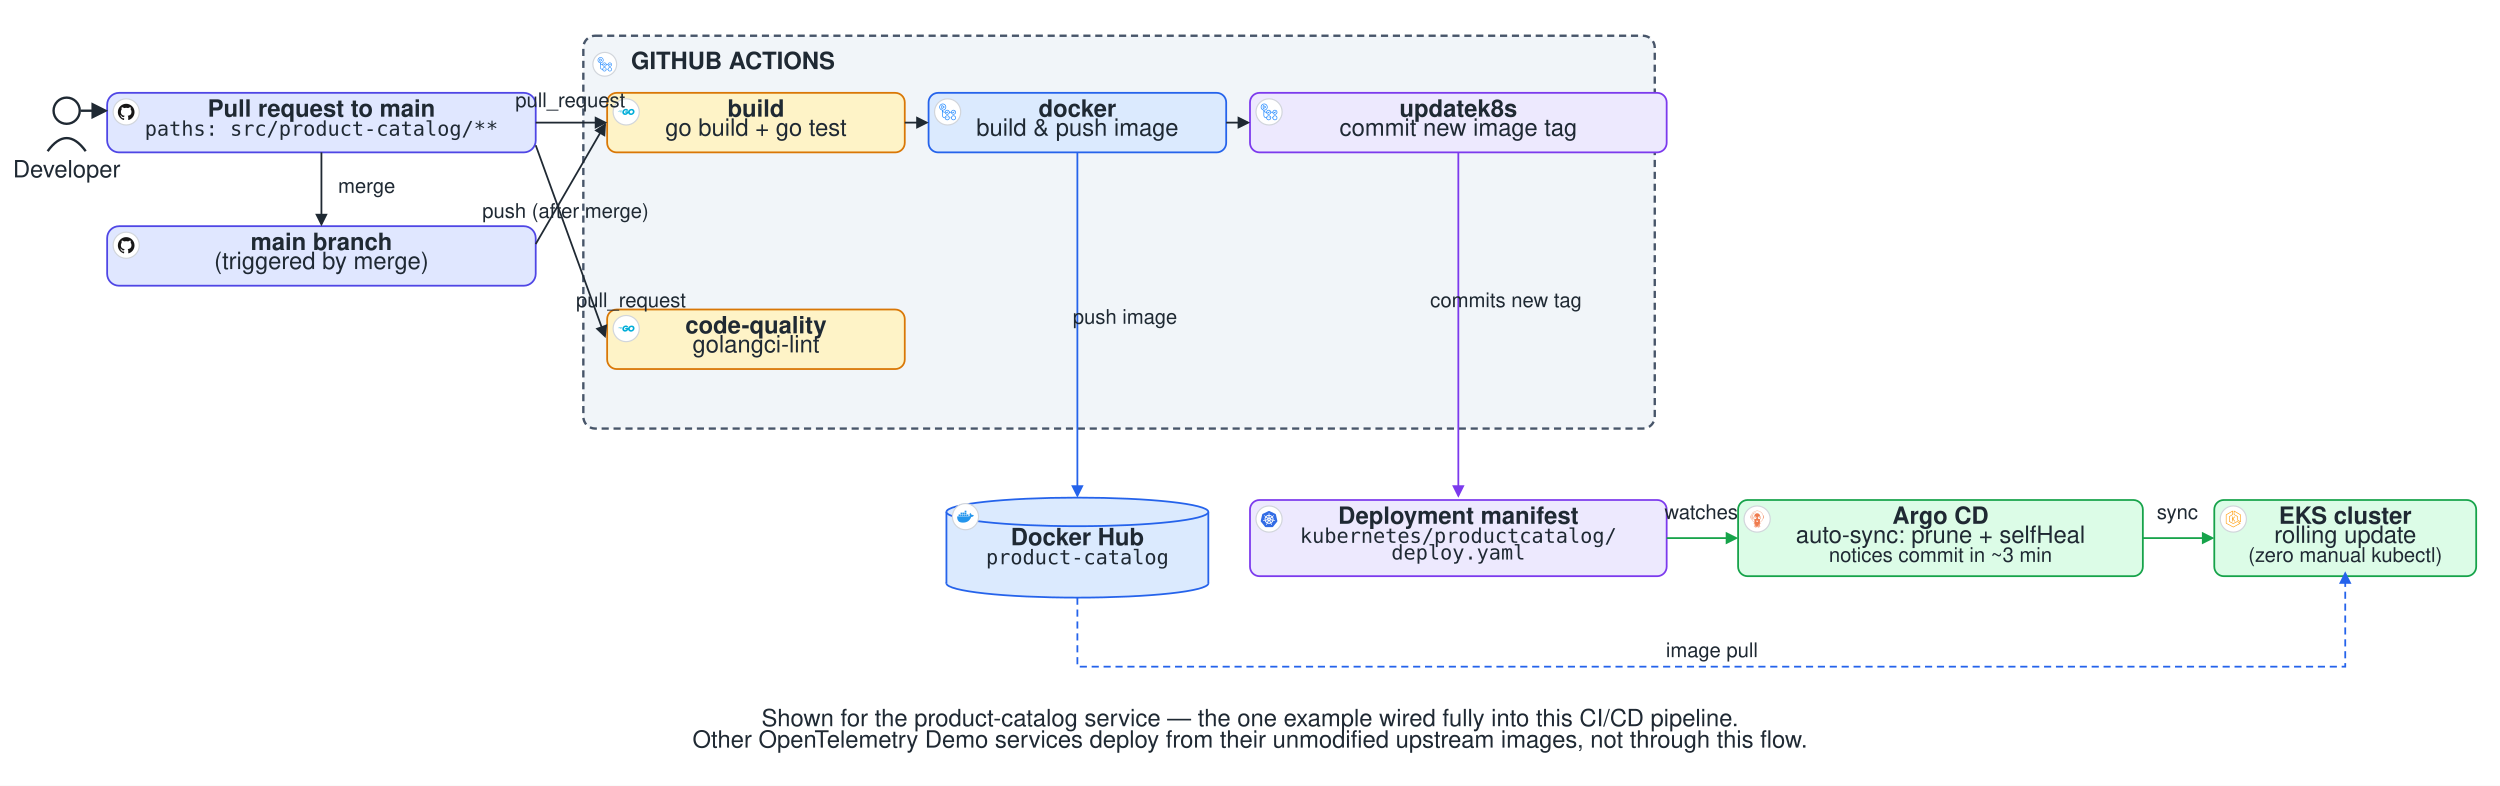
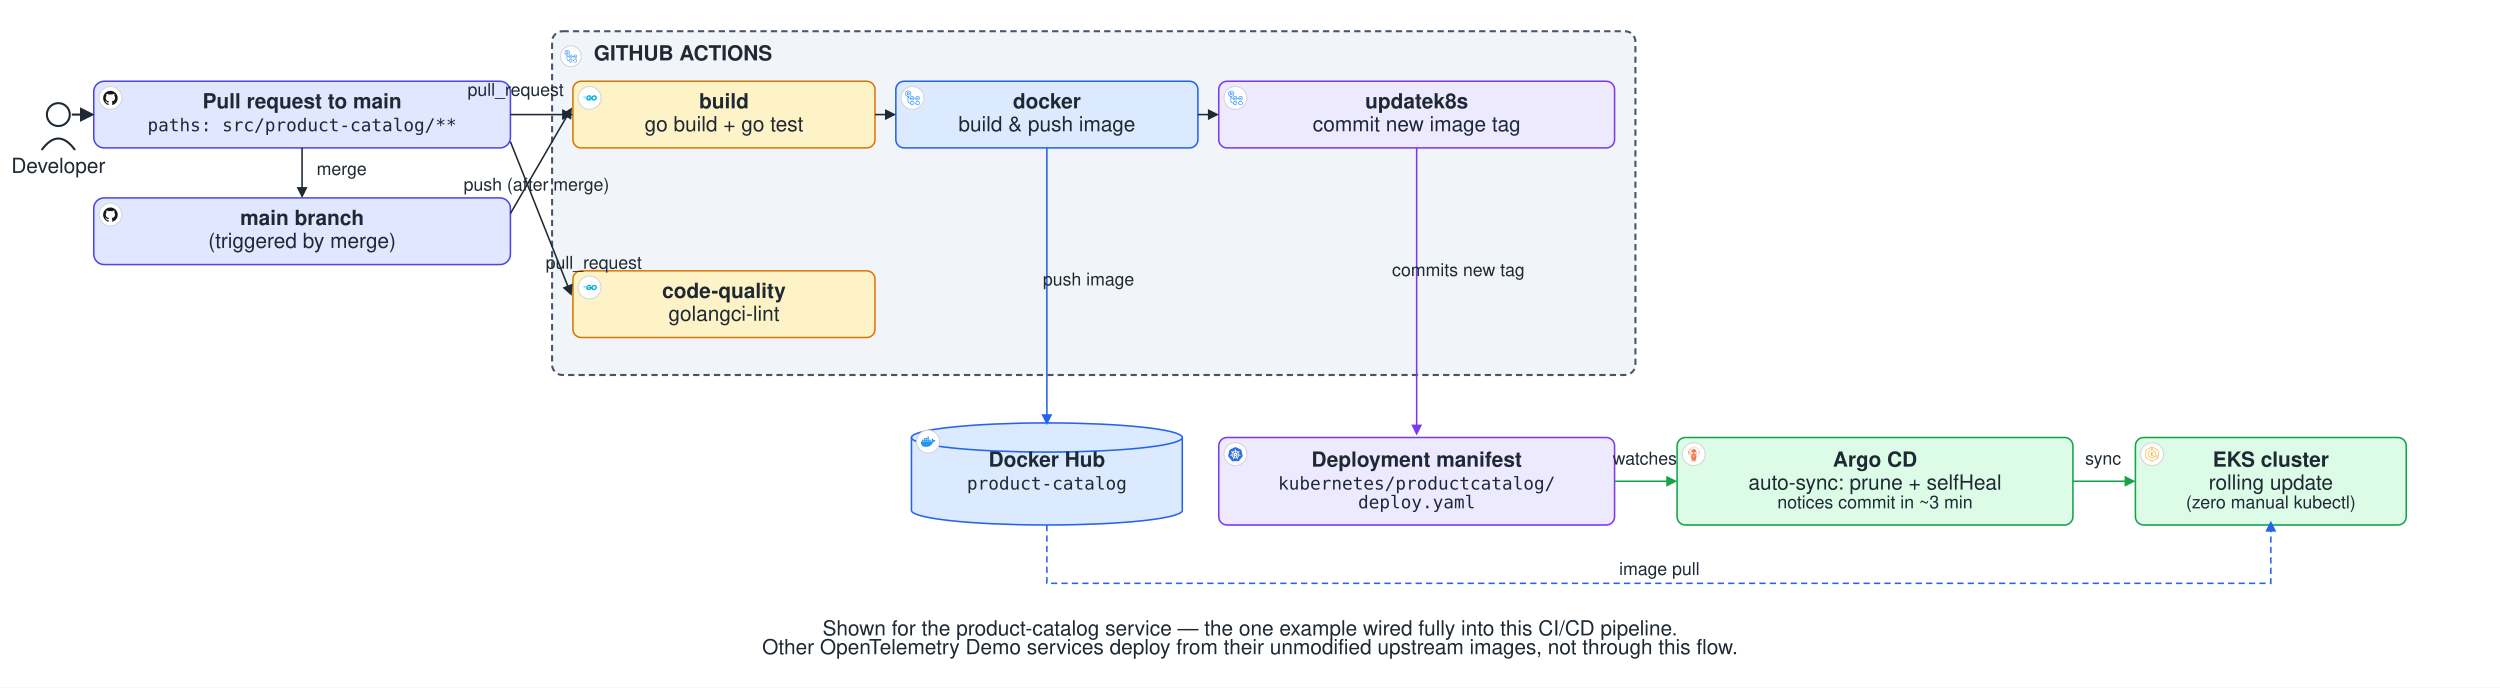
- <svg xmlns="http://www.w3.org/2000/svg" viewBox="0 0 4200 1320" width="4200" height="1320" role="img" aria-label="CI/CD pipeline for the product-catalog service: a pull request or merge to main triggers GitHub Actions jobs build, code-quality, docker and updatek8s; docker pushes an image to Docker Hub, updatek8s commits the new tag to the Kubernetes manifest, Argo CD watches and syncs it to the EKS cluster, which pulls the new image from Docker Hub.">
+ <svg xmlns="http://www.w3.org/2000/svg" viewBox="0 0 4800 1320" width="4800" height="1320" role="img" aria-label="CI/CD pipeline for the product-catalog service: a pull request or merge to main triggers GitHub Actions jobs build, code-quality, docker and updatek8s; docker pushes an image to Docker Hub, updatek8s commits the new tag to the Kubernetes manifest, Argo CD watches and syncs it to the EKS cluster, which pulls the new image from Docker Hub.">
  <defs>
    <marker id="arrow" viewBox="0 0 10 10" refX="8" refY="5" markerWidth="7" markerHeight="7" orient="auto">
      <path d="M0,0 L10,5 L0,10 z" fill="#1f2933" />
    </marker>
    <marker id="arrowBlue" viewBox="0 0 10 10" refX="8" refY="5" markerWidth="7" markerHeight="7" orient="auto">
      <path d="M0,0 L10,5 L0,10 z" fill="#2563eb" />
    </marker>
    <marker id="arrowViolet" viewBox="0 0 10 10" refX="8" refY="5" markerWidth="7" markerHeight="7" orient="auto">
      <path d="M0,0 L10,5 L0,10 z" fill="#7c3aed" />
    </marker>
    <marker id="arrowGreen" viewBox="0 0 10 10" refX="8" refY="5" markerWidth="7" markerHeight="7" orient="auto">
      <path d="M0,0 L10,5 L0,10 z" fill="#16a34a" />
    </marker>
  </defs>
  <style>
    text { font-family: -apple-system, Segoe UI, Helvetica, Arial, sans-serif; fill: #1f2933; }
    .title { font-weight: 700; }
    .mono { font-family: "SFMono-Regular", Consolas, Menlo, monospace; }
    .small { font-size: 20px; }
    .tiny { font-size: 17px; }
  </style>
  <defs>
    <g id="icon-github">
      <path d="M12 .297c-6.63 0-12 5.373-12 12 0 5.303 3.438 9.8 8.205 11.385.6.113.82-.258.82-.577 0-.285-.01-1.04-.015-2.04-3.338.724-4.042-1.61-4.042-1.61C4.422 18.07 3.633 17.7 3.633 17.7c-1.087-.744.084-.729.084-.729 1.205.084 1.838 1.236 1.838 1.236 1.07 1.835 2.809 1.305 3.495.998.108-.776.417-1.305.76-1.605-2.665-.3-5.466-1.332-5.466-5.93 0-1.31.465-2.38 1.235-3.22-.135-.303-.54-1.523.105-3.176 0 0 1.005-.322 3.3 1.23.96-.267 1.98-.399 3-.405 1.02.006 2.04.138 3 .405 2.28-1.552 3.285-1.23 3.285-1.23.645 1.653.24 2.873.12 3.176.765.84 1.23 1.91 1.23 3.22 0 4.61-2.805 5.625-5.475 5.92.42.36.81 1.096.81 2.22 0 1.606-.015 2.896-.015 3.286 0 .315.21.69.825.57C20.565 22.092 24 17.592 24 12.297c0-6.627-5.373-12-12-12" />
    </g>
    <g id="icon-githubactions">
      <path d="M10.984 13.836a.5.5 0 0 1-.353-.146l-.745-.743a.5.5 0 1 1 .706-.708l.392.391 1.181-1.18a.5.5 0 0 1 .708.707l-1.535 1.533a.504.504 0 0 1-.354.146zm9.353-.147l1.534-1.532a.5.5 0 0 0-.707-.707l-1.181 1.18-.392-.391a.5.5 0 1 0-.706.708l.746.743a.497.497 0 0 0 .706-.001zM4.527 7.452l2.557-1.585A1 1 0 0 0 7.09 4.17L4.533 2.56A1 1 0 0 0 3 3.406v3.196a1.001 1.001 0 0 0 1.527.85zm2.03-2.436L4 6.602V3.406l2.557 1.61zM24 12.5c0 1.93-1.57 3.5-3.5 3.5a3.503 3.503 0 0 1-3.46-3h-2.08a3.503 3.503 0 0 1-3.46 3 3.502 3.502 0 0 1-3.46-3h-.558c-.972 0-1.85-.399-2.482-1.042V17c0 1.654 1.346 3 3 3h.04c.244-1.693 1.7-3 3.46-3 1.93 0 3.5 1.57 3.5 3.5S13.43 24 11.5 24a3.502 3.502 0 0 1-3.46-3H8c-2.206 0-4-1.794-4-4V9.899A5.008 5.008 0 0 1 0 5c0-2.757 2.243-5 5-5s5 2.243 5 5a5.005 5.005 0 0 1-4.952 4.998A2.482 2.482 0 0 0 7.482 12h.558c.244-1.693 1.7-3 3.46-3a3.502 3.502 0 0 1 3.46 3h2.08a3.503 3.503 0 0 1 3.46-3c1.93 0 3.5 1.57 3.5 3.5zm-15 8c0 1.378 1.122 2.5 2.5 2.5s2.5-1.122 2.5-2.5-1.122-2.5-2.5-2.5S9 19.122 9 20.5zM5 9c2.206 0 4-1.794 4-4S7.206 1 5 1 1 2.794 1 5s1.794 4 4 4zm9 3.5c0-1.378-1.122-2.5-2.5-2.5S9 11.122 9 12.5s1.122 2.5 2.5 2.5 2.5-1.122 2.5-2.5zm9 0c0-1.378-1.122-2.5-2.5-2.5S18 11.122 18 12.5s1.122 2.5 2.5 2.5 2.5-1.122 2.5-2.5zm-13 8a.5.5 0 1 0 1 0 .5.5 0 0 0-1 0zm2 0a.5.5 0 1 0 1 0 .5.5 0 0 0-1 0zm12 0c0 1.93-1.57 3.5-3.5 3.5a3.503 3.503 0 0 1-3.46-3.002c-.007.001-.013.005-.021.005l-.506.017h-.017a.5.5 0 0 1-.016-.999l.506-.017c.018-.002.035.006.052.007A3.503 3.503 0 0 1 20.5 17c1.93 0 3.5 1.57 3.5 3.5zm-1 0c0-1.378-1.122-2.5-2.5-2.5S18 19.122 18 20.5s1.122 2.5 2.5 2.5 2.5-1.122 2.5-2.5z" />
    </g>
    <g id="icon-go">
      <path d="M1.811 10.231c-.047 0-.058-.023-.035-.059l.246-.315c.023-.035.081-.058.128-.058h4.172c.046 0 .058.035.035.07l-.199.303c-.023.036-.082.07-.117.07zM.047 11.306c-.047 0-.059-.023-.035-.058l.245-.316c.023-.035.082-.058.129-.058h5.328c.047 0 .07.035.058.07l-.093.28c-.012.047-.058.07-.105.07zm2.828 1.075c-.047 0-.059-.035-.035-.07l.163-.292c.023-.035.07-.07.117-.07h2.337c.047 0 .07.035.07.082l-.023.28c0 .047-.047.082-.082.082zm12.129-2.36c-.736.187-1.239.327-1.963.514-.176.046-.187.058-.34-.117-.174-.199-.303-.327-.548-.444-.737-.362-1.45-.257-2.115.175-.795.514-1.204 1.274-1.192 2.22.011.935.654 1.706 1.577 1.835.795.105 1.46-.175 1.987-.77.105-.13.198-.27.315-.434H10.47c-.245 0-.304-.152-.222-.35.152-.362.432-.97.596-1.274a.315.315 0 01.292-.187h4.253c-.023.316-.023.631-.07.947a4.983 4.983 0 01-.958 2.29c-.841 1.11-1.94 1.8-3.33 1.986-1.145.152-2.209-.07-3.143-.77-.865-.655-1.356-1.52-1.484-2.595-.152-1.274.222-2.419.993-3.424.83-1.086 1.928-1.776 3.272-2.02 1.098-.2 2.15-.07 3.096.571.62.41 1.063.97 1.356 1.648.07.105.023.164-.117.2m3.868 6.461c-1.064-.024-2.034-.328-2.852-1.029a3.665 3.665 0 01-1.262-2.255c-.21-1.32.152-2.489.947-3.529.853-1.122 1.881-1.706 3.272-1.95 1.192-.21 2.314-.095 3.33.595.923.63 1.496 1.484 1.648 2.605.198 1.578-.257 2.863-1.344 3.962-.771.783-1.718 1.273-2.805 1.495-.315.06-.63.07-.934.106zm2.78-4.72c-.011-.153-.011-.27-.034-.387-.21-1.157-1.274-1.81-2.384-1.554-1.087.245-1.788.935-2.045 2.033-.21.912.234 1.835 1.075 2.21.643.28 1.285.244 1.905-.07.923-.48 1.425-1.228 1.484-2.233z" />
    </g>
    <g id="icon-docker">
      <path d="M13.983 11.078h2.119a.186.186 0 00.186-.185V9.006a.186.186 0 00-.186-.186h-2.119a.185.185 0 00-.185.185v1.888c0 .102.083.185.185.185m-2.954-5.43h2.118a.186.186 0 00.186-.186V3.574a.186.186 0 00-.186-.185h-2.118a.185.185 0 00-.185.185v1.888c0 .102.082.185.185.185m0 2.716h2.118a.187.187 0 00.186-.186V6.29a.186.186 0 00-.186-.185h-2.118a.185.185 0 00-.185.185v1.887c0 .102.082.185.185.186m-2.93 0h2.12a.186.186 0 00.184-.186V6.29a.185.185 0 00-.185-.185H8.1a.185.185 0 00-.185.185v1.887c0 .102.083.185.185.186m-2.964 0h2.119a.186.186 0 00.185-.186V6.29a.185.185 0 00-.185-.185H5.136a.186.186 0 00-.186.185v1.887c0 .102.084.185.186.186m5.893 2.715h2.118a.186.186 0 00.186-.185V9.006a.186.186 0 00-.186-.186h-2.118a.185.185 0 00-.185.185v1.888c0 .102.082.185.185.185m-2.93 0h2.12a.185.185 0 00.184-.185V9.006a.185.185 0 00-.184-.186h-2.12a.185.185 0 00-.184.185v1.888c0 .102.083.185.185.185m-2.964 0h2.119a.185.185 0 00.185-.185V9.006a.185.185 0 00-.184-.186h-2.12a.186.186 0 00-.186.186v1.887c0 .102.084.185.186.185m-2.92 0h2.12a.185.185 0 00.184-.185V9.006a.185.185 0 00-.184-.186h-2.12a.185.185 0 00-.184.185v1.888c0 .102.082.185.185.185M23.763 9.89c-.065-.051-.672-.51-1.954-.51-.338.001-.676.03-1.01.087-.248-1.7-1.653-2.53-1.716-2.566l-.344-.199-.226.327c-.284.438-.49.922-.612 1.43-.23.97-.09 1.882.403 2.661-.595.332-1.55.413-1.744.42H.751a.751.751 0 00-.75.748 11.376 11.376 0 00.692 4.062c.545 1.428 1.355 2.48 2.41 3.124 1.18.723 3.1 1.137 5.275 1.137.983.003 1.963-.086 2.93-.266a12.248 12.248 0 003.823-1.389c.98-.567 1.86-1.288 2.61-2.136 1.252-1.418 1.998-2.997 2.553-4.4h.221c1.372 0 2.215-.549 2.68-1.009.309-.293.55-.65.707-1.046l.098-.288z" />
    </g>
    <g id="icon-kubernetes">
      <path d="M10.204 14.35l.007.01-.999 2.413a5.171 5.171 0 0 1-2.075-2.597l2.578-.437.004.005a.44.44 0 0 1 .484.606zm-.833-2.129a.44.44 0 0 0 .173-.756l.002-.011L7.585 9.7a5.143 5.143 0 0 0-.73 3.255l2.514-.725.002-.009zm1.145-1.98a.44.44 0 0 0 .699-.337l.01-.005.15-2.62a5.144 5.144 0 0 0-3.01 1.442l2.147 1.523.004-.002zm.76 2.75l.723.349.722-.347.18-.78-.5-.623h-.804l-.5.623.179.779zm1.5-3.095a.44.44 0 0 0 .7.336l.008.003 2.134-1.513a5.188 5.188 0 0 0-2.992-1.442l.148 2.615.002.001zm10.876 5.97l-5.773 7.181a1.6 1.6 0 0 1-1.248.594l-9.261.003a1.6 1.6 0 0 1-1.247-.596l-5.776-7.18a1.583 1.583 0 0 1-.307-1.34L2.1 5.573c.108-.47.425-.864.863-1.073L11.305.513a1.606 1.606 0 0 1 1.385 0l8.345 3.985c.438.209.755.604.863 1.073l2.062 8.955c.108.47-.005.963-.308 1.34zm-3.289-2.057c-.042-.01-.103-.026-.145-.034-.174-.033-.315-.025-.479-.038-.35-.037-.638-.067-.895-.148-.105-.04-.18-.165-.216-.216l-.201-.059a6.45 6.45 0 0 0-.105-2.332 6.465 6.465 0 0 0-.936-2.163c.052-.047.15-.133.177-.159.008-.09.001-.183.094-.282.197-.185.444-.338.743-.522.142-.084.273-.137.415-.242.032-.024.076-.062.11-.089.24-.191.295-.52.123-.736-.172-.216-.506-.236-.745-.045-.034.027-.08.062-.111.088-.134.116-.217.23-.33.35-.246.25-.45.458-.673.609-.097.056-.239.037-.303.033l-.19.135a6.545 6.545 0 0 0-4.146-2.003l-.012-.223c-.065-.062-.143-.115-.163-.25-.022-.268.015-.557.057-.905.023-.163.061-.298.068-.475.001-.04-.001-.099-.001-.142 0-.306-.224-.555-.5-.555-.275 0-.499.249-.499.555l.001.014c0 .041-.002.092 0 .128.006.177.044.312.067.475.042.348.078.637.056.906a.545.545 0 0 1-.162.258l-.012.211a6.424 6.424 0 0 0-4.166 2.003 8.373 8.373 0 0 1-.18-.128c-.09.012-.18.04-.297-.029-.223-.15-.427-.358-.673-.608-.113-.12-.195-.234-.329-.349-.03-.026-.077-.062-.111-.088a.594.594 0 0 0-.348-.132.481.481 0 0 0-.398.176c-.172.216-.117.546.123.737l.007.005.104.083c.142.105.272.159.414.242.299.185.546.338.743.522.076.082.09.226.1.288l.16.143a6.462 6.462 0 0 0-1.02 4.506l-.208.06c-.055.072-.133.184-.215.217-.257.081-.546.11-.895.147-.164.014-.305.006-.48.039-.037.007-.09.02-.133.03l-.004.002-.007.002c-.295.071-.484.342-.423.608.061.267.349.429.645.365l.007-.001.01-.003.129-.029c.17-.046.294-.113.448-.172.33-.118.604-.217.87-.256.112-.009.23.069.288.101l.217-.037a6.5 6.5 0 0 0 2.88 3.596l-.09.218c.033.084.069.199.044.282-.097.252-.263.517-.452.813-.091.136-.185.242-.268.399-.02.037-.045.095-.064.134-.128.275-.034.591.213.71.248.12.556-.007.69-.282v-.002c.02-.039.046-.09.062-.127.07-.162.094-.301.144-.458.132-.332.205-.68.387-.897.05-.06.13-.082.215-.105l.113-.205a6.453 6.453 0 0 0 4.609.012l.106.192c.086.028.18.042.256.155.136.232.229.507.342.84.05.156.074.295.145.457.016.037.043.09.062.129.133.276.442.402.69.282.247-.118.341-.435.213-.71-.02-.039-.045-.096-.065-.134-.083-.156-.177-.261-.268-.398-.19-.296-.346-.541-.443-.793-.04-.13.007-.21.038-.294-.018-.022-.059-.144-.083-.202a6.499 6.499 0 0 0 2.88-3.622c.064.01.176.03.213.038.075-.05.144-.114.28-.104.266.039.54.138.87.256.154.06.277.128.448.173.036.01.088.019.13.028l.009.003.007.001c.297.064.584-.098.645-.365.06-.266-.128-.537-.423-.608zM16.4 9.701l-1.95 1.746v.005a.44.44 0 0 0 .173.757l.003.01 2.526.728a5.199 5.199 0 0 0-.108-1.674A5.208 5.208 0 0 0 16.4 9.7zm-4.013 5.325a.437.437 0 0 0-.404-.232.44.44 0 0 0-.372.233h-.002l-1.268 2.292a5.164 5.164 0 0 0 3.326.003l-1.27-2.296h-.01zm1.888-1.293a.44.44 0 0 0-.27.036.44.44 0 0 0-.214.572l-.003.004 1.01 2.438a5.15 5.15 0 0 0 2.081-2.615l-2.6-.44-.004.005z" />
    </g>
    <g id="icon-argo">
      <path d="M12.581 0c.436.037.871.1 1.299.186 1.679.383 3.121 1.213 4.382 2.365 1.161 1.06 1.917 2.372 2.335 3.881.089.321.216.56.586.624.205.035.238.245.239.43.003.646.002 1.294.002 1.94l-.002 1.21c-.001.356-.116.479-.466.474-.211-.003-.293.119-.344.291-.146.489-.33.966-.552 1.426-.818 1.682-2.084 2.938-3.688 3.87-.077.045-.155.088-.233.131-.252.137-.258.146-.155.415.114.299.358.529.664.625.269.096.553.134.827.21a.672.672 0 0 1 .236.094c-.066.082-.156.067-.231.082-.36.073-.713.184-1.086.17a1.275 1.275 0 0 1-.438-.064c-.114-.045-.152-.006-.176.109a5.354 5.354 0 0 0-.084.92c-.015.617-.071 1.23-.112 1.844-.042.598-.018.651.558.842.281.094.563.187.842.286.069.024.15.038.192.117-.04.057-.098.035-.146.035-.493.003-.985.005-1.478.001-.524-.005-.806-.282-.845-.803-.055-.762-.12-1.524-.182-2.286a.947.947 0 0 0-.026-.12c-.079.455-.065.879-.084 1.298-.023.528-.008 1.057-.007 1.584 0 .27.086.388.335.483.359.135.711.295 1.114.262.141-.012.276.062.402.129.032.017.073.033.069.073-.004.043-.049.047-.084.045-.657-.019-1.317.065-1.972-.028-.323-.046-.533-.236-.631-.552-.094-.303-.114-.617-.137-.93-.046-.626-.078-1.253-.116-1.88a.222.222 0 0 0-.061-.171.282.282 0 0 0-.031.193c-.002.956-.002 1.911-.001 2.866 0 .388.123.575.494.708.481.172.976.298 1.47.423.11.028.225.047.242.192h-1.852c-.051-.01-.103-.022-.155-.03-.701-.1-1.001-.372-1.143-1.042l-.067-.331-.226-1.103c-.069.12-.118.25-.144.386-.083.399-.151.802-.243 1.2-.113.493-.444.763-.932.857l-.33.063H8.558c.057-.171.216-.185.355-.221.476-.127.96-.223 1.417-.409a.603.603 0 0 0 .397-.521c.058-.435.002-.865-.013-1.296a1.528 1.528 0 0 0-.078-.315.405.405 0 0 0-.071.207c-.026.296-.049.591-.075.886-.038.432-.273.716-.679.81a1.702 1.702 0 0 1-.37.045c-.557.003-1.115-.001-1.673-.005-.048 0-.109.019-.148-.065.178-.103.377-.168.582-.187a5.67 5.67 0 0 0 .939-.193c.42-.114.522-.249.512-.687-.023-.931-.091-1.86-.069-2.791.004-.184.001-.368.001-.551a2.387 2.387 0 0 0-.05.385 40.299 40.299 0 0 1-.186 2.623c-.052.513-.296.748-.804.805-.446.051-.889.002-1.332-.02-.108-.006-.234.012-.339-.064.043-.066.106-.07.16-.087.362-.115.725-.224 1.086-.344.246-.081.35-.235.355-.492a2.241 2.241 0 0 0-.003-.232 45.315 45.315 0 0 1-.105-2.149 5.487 5.487 0 0 0-.035-.478c-.024-.188-.131-.287-.295-.258-.505.092-.99-.006-1.473-.139-.059-.016-.134-.007-.178-.088a.986.986 0 0 1 .285-.09c.255-.052.507-.121.753-.208.312-.112.564-.347.695-.651.089-.203.056-.317-.112-.398-1.418-.683-2.512-1.73-3.391-3.017a8.152 8.152 0 0 1-1.123-2.447c-.067-.246-.156-.3-.383-.26-.306.053-.401.006-.535-.273v-3.49c.144-.303.205-.341.534-.329.235.01.247-.004.309-.242.396-1.508 1.082-2.861 2.171-3.988C6.9 1.42 8.523.631 10.34.203c.456-.108.922-.15 1.387-.203h.854Zm7.974 8.948a7.34 7.34 0 0 0-.048-.938 8.353 8.353 0 0 0-.099-.65c-.598-2.964-2.344-5.02-5.051-6.268-1.553-.715-3.21-.835-4.878-.511-3.248.633-5.396 2.583-6.539 5.652-.436 1.173-.495 2.406-.37 3.65.087.935.339 1.846.745 2.694.585 1.213 1.444 2.207 2.477 3.058.343.286.719.528 1.121.719.235.111.247.105.245-.146.006-.16.003-.32-.009-.48-.125-1.02-.142-2.045-.169-3.069a.392.392 0 0 0-.184-.353c-.385-.268-.713-.592-.921-1.019-.474-.97-.372-2.361.813-3.215.136-.097.217-.19.198-.373a1.724 1.724 0 0 1 .031-.442c.177-1.187.748-2.138 1.722-2.84.68-.492 1.442-.772 2.286-.782.483-.007.953.11 1.414.244 1.609.467 2.846 2.07 2.845 3.697a.64.64 0 0 0 .268.565c.463.371.821.83.943 1.426.22 1.077-.083 1.982-.979 2.634-.266.194-.347.406-.333.698.002.047 0 .095-.002.142l-.062 1.439c-.025.586-.138 1.165-.117 1.754.008.223.006.226.201.128a7.46 7.46 0 0 0 2.393-1.903c1.32-1.577 2.074-3.372 2.059-5.511ZM9.117 12.102c1.489.021 2.443-1.578 1.716-2.879a1.937 1.937 0 0 0-1.699-.991c-1.094-.004-1.954.822-1.958 1.881-.005 1.148.813 1.985 1.941 1.989Zm5.794 0c1.101.002 1.935-.823 1.935-1.917 0-1.091-.846-1.949-1.92-1.947-1.064.003-1.94.866-1.943 1.915-.003 1.105.831 1.948 1.928 1.949Zm-1.472 1.937c-.208.128-.407.277-.63.384-.536.257-1.063.257-1.579-.048-.158-.094-.308-.201-.464-.298-.047-.028-.092-.103-.15-.062-.044.03-.01.1-.001.151.037.179.064.362.082.544.027.565.293.992.742 1.31a.984.984 0 0 0 .791.186c.565-.119 1.025-.614 1.124-1.218.043-.266.005-.544.109-.803a.133.133 0 0 0-.024-.146Zm-8.78-4.92c-.012-1.102.143-2.055.54-2.961.633-1.443 1.642-2.553 2.98-3.374a.378.378 0 0 1 .459.067c.06.06.036.118.01.178a1.09 1.09 0 0 1-.48.51c-1.079.639-1.829 1.571-2.357 2.688a6.325 6.325 0 0 0-.618 2.986c.055 1.309.439 2.516 1.213 3.588.088.104.148.23.173.365.01.08.059.168-.031.228a.312.312 0 0 1-.288.041.502.502 0 0 1-.234-.185c-.72-.979-1.193-2.056-1.331-3.273-.036-.326-.004-.653-.036-.858ZM8.94 2.34a.373.373 0 0 1 .378-.382c.211.001.409.226.416.473.004.138-.309.39-.476.386-.189-.005-.318-.2-.318-.477Zm-.465 7.48a.609.609 0 0 1 .586-.631c.38-.003.671.271.675.633.004.356-.27.622-.639.621-.38-.002-.621-.241-.622-.623Zm6.496.623c-.381-.002-.625-.255-.621-.646a.635.635 0 0 1 .596-.613.656.656 0 0 1 .669.643c.001.354-.275.618-.644.616Z" />
    </g>
    <g id="icon-eks">
      <path d="m14.67 8.505-2.875 3.335 3.128 3.648h-1.168l-2.808-3.277v3.368h-.842V8.421h.842v2.947l2.603-2.863Zm7.225 6.751-3.369-2.021V8.421a.42.42 0 0 0-.209-.364l-4.843-2.825V1.159l8.42 4.976Zm.635-9.724L13.267.06a.422.422 0 0 0-.635.362v5.053c0 .15.08.288.208.363l4.844 2.826v4.81a.42.42 0 0 0 .205.362l4.21 2.526a.42.42 0 0 0 .638-.361V5.895a.42.42 0 0 0-.207-.363ZM11.977 23.1l-9.872-5.248V6.135l8.421-4.976v4.084L6.09 8.066a.422.422 0 0 0-.195.355v7.158a.42.42 0 0 0 .226.373l5.665 2.948a.42.42 0 0 0 .387 0l5.496-2.84 3.382 2.03Zm10.135-5.356-4.21-2.526a.42.42 0 0 0-.411-.013l-5.51 2.847-5.244-2.729v-6.67l4.436-2.824a.422.422 0 0 0 .195-.355V.42a.421.421 0 0 0-.635-.362L1.47 5.532a.421.421 0 0 0-.207.363v12.21c0 .156.086.299.223.372l10.297 5.474a.421.421 0 0 0 .401-.004l9.915-5.473a.422.422 0 0 0 .013-.73Z" />
    </g>
  </defs>
  <g transform="scale(2)">
-     <rect x="0" y="0" width="2100" height="660" fill="#ffffff" />
+     <rect x="0" y="0" width="2400" height="660" fill="#ffffff" />
    <g aria-hidden="true">
-       <circle cx="56" cy="93" r="11" fill="none" stroke="#1f2933" stroke-width="2" />
-       <path d="M40,127 Q56,105 72,127" fill="none" stroke="#1f2933" stroke-width="2" />
+       <circle cx="56" cy="110" r="11" fill="none" stroke="#1f2933" stroke-width="2" />
+       <path d="M40,144 Q56,122 72,144" fill="none" stroke="#1f2933" stroke-width="2" />
    </g>
-     <text x="56" y="149" text-anchor="middle" class="small">Developer</text>
-     <rect x="90" y="78" width="360" height="50" rx="10" fill="#e0e7ff" stroke="#4f46e5" stroke-width="1.5" />
-     <text x="270" y="98" text-anchor="middle" class="small title">Pull request to main</text>
-     <text x="270" y="114" text-anchor="middle" class="tiny mono">paths: src/product-catalog/**</text>
+     <text x="56" y="166" text-anchor="middle" class="small">Developer</text>
+     <rect x="90" y="78" width="400" height="64" rx="10" fill="#e0e7ff" stroke="#4f46e5" stroke-width="1.5" />
+     <text x="290" y="104" text-anchor="middle" class="small title">Pull request to main</text>
+     <text x="290" y="126" text-anchor="middle" class="tiny mono">paths: src/product-catalog/**</text>
    <g transform="translate(106,94)">
      <circle r="11" fill="#ffffff" stroke="#d1d5db" stroke-width="1" />
      <g transform="translate(-7,-7) scale(0.583)" fill="#181717">
        <use href="#icon-github" />
      </g>
    </g>
-     <rect x="90" y="190" width="360" height="50" rx="10" fill="#e0e7ff" stroke="#4f46e5" stroke-width="1.5" />
-     <text x="270" y="210" text-anchor="middle" class="small title">main branch</text>
-     <text x="270" y="226" text-anchor="middle" class="small">(triggered by merge)</text>
+     <rect x="90" y="190" width="400" height="64" rx="10" fill="#e0e7ff" stroke="#4f46e5" stroke-width="1.5" />
+     <text x="290" y="216" text-anchor="middle" class="small title">main branch</text>
+     <text x="290" y="238" text-anchor="middle" class="small">(triggered by merge)</text>
    <g transform="translate(106,206)">
      <circle r="11" fill="#ffffff" stroke="#d1d5db" stroke-width="1" />
      <g transform="translate(-7,-7) scale(0.583)" fill="#181717">
        <use href="#icon-github" />
      </g>
    </g>
-     <rect x="490" y="30" width="900" height="330" rx="10" fill="#f1f5f9" stroke="#475569" stroke-width="2" stroke-dasharray="6 4" />
-     <g transform="translate(508,54)">
+     <rect x="530" y="30" width="1040" height="330" rx="10" fill="#f1f5f9" stroke="#475569" stroke-width="2" stroke-dasharray="6 4" />
+     <g transform="translate(548,54)">
      <circle r="10" fill="#ffffff" stroke="#d1d5db" stroke-width="1" />
      <g transform="translate(-6,-6) scale(0.5)" fill="#2088FF">
        <use href="#icon-githubactions" />
      </g>
    </g>
-     <text x="530" y="58" class="small title" fill="#334155">GITHUB ACTIONS</text>
-     <rect x="510" y="78" width="250" height="50" rx="8" fill="#fef3c7" stroke="#d97706" stroke-width="1.5" />
-     <text x="635" y="98" text-anchor="middle" class="small title">build</text>
-     <text x="635" y="114" text-anchor="middle" class="small">go build + go test</text>
-     <g transform="translate(526,94)">
+     <text x="570" y="58" class="small title" fill="#334155">GITHUB ACTIONS</text>
+     <rect x="550" y="78" width="290" height="64" rx="8" fill="#fef3c7" stroke="#d97706" stroke-width="1.5" />
+     <text x="695" y="104" text-anchor="middle" class="small title">build</text>
+     <text x="695" y="126" text-anchor="middle" class="small">go build + go test</text>
+     <g transform="translate(566,94)">
      <circle r="11" fill="#ffffff" stroke="#d1d5db" stroke-width="1" />
      <g transform="translate(-7,-7) scale(0.583)" fill="#00ADD8">
        <use href="#icon-go" />
      </g>
    </g>
-     <rect x="780" y="78" width="250" height="50" rx="8" fill="#dbeafe" stroke="#2563eb" stroke-width="1.5" />
-     <text x="905" y="98" text-anchor="middle" class="small title">docker</text>
-     <text x="905" y="114" text-anchor="middle" class="small">build &amp; push image</text>
-     <g transform="translate(796,94)">
+     <rect x="860" y="78" width="290" height="64" rx="8" fill="#dbeafe" stroke="#2563eb" stroke-width="1.5" />
+     <text x="1005" y="104" text-anchor="middle" class="small title">docker</text>
+     <text x="1005" y="126" text-anchor="middle" class="small">build &amp; push image</text>
+     <g transform="translate(876,94)">
      <circle r="11" fill="#ffffff" stroke="#d1d5db" stroke-width="1" />
      <g transform="translate(-7,-7) scale(0.583)" fill="#2088FF">
        <use href="#icon-githubactions" />
      </g>
    </g>
-     <rect x="1050" y="78" width="350" height="50" rx="8" fill="#ede9fe" stroke="#7c3aed" stroke-width="1.5" />
-     <text x="1225" y="98" text-anchor="middle" class="small title">updatek8s</text>
-     <text x="1225" y="114" text-anchor="middle" class="small">commit new image tag</text>
-     <g transform="translate(1066,94)">
+     <rect x="1170" y="78" width="380" height="64" rx="8" fill="#ede9fe" stroke="#7c3aed" stroke-width="1.5" />
+     <text x="1360" y="104" text-anchor="middle" class="small title">updatek8s</text>
+     <text x="1360" y="126" text-anchor="middle" class="small">commit new image tag</text>
+     <g transform="translate(1186,94)">
      <circle r="11" fill="#ffffff" stroke="#d1d5db" stroke-width="1" />
      <g transform="translate(-7,-7) scale(0.583)" fill="#2088FF">
        <use href="#icon-githubactions" />
      </g>
    </g>
-     <rect x="510" y="260" width="250" height="50" rx="8" fill="#fef3c7" stroke="#d97706" stroke-width="1.5" />
-     <text x="635" y="280" text-anchor="middle" class="small title">code-quality</text>
-     <text x="635" y="296" text-anchor="middle" class="small">golangci-lint</text>
-     <g transform="translate(526,276)">
+     <rect x="550" y="260" width="290" height="64" rx="8" fill="#fef3c7" stroke="#d97706" stroke-width="1.5" />
+     <text x="695" y="286" text-anchor="middle" class="small title">code-quality</text>
+     <text x="695" y="308" text-anchor="middle" class="small">golangci-lint</text>
+     <g transform="translate(566,276)">
      <circle r="11" fill="#ffffff" stroke="#d1d5db" stroke-width="1" />
      <g transform="translate(-7,-7) scale(0.583)" fill="#00ADD8">
        <use href="#icon-go" />
      </g>
    </g>
-     <ellipse cx="905" cy="490" rx="110" ry="12" fill="#dbeafe" stroke="#2563eb" stroke-width="1.5" />
-     <rect x="795" y="430" width="220" height="60" fill="#dbeafe" stroke="none" />
-     <line x1="795" y1="430" x2="795" y2="490" stroke="#2563eb" stroke-width="1.5" />
-     <line x1="1015" y1="430" x2="1015" y2="490" stroke="#2563eb" stroke-width="1.5" />
-     <ellipse cx="905" cy="430" rx="110" ry="12" fill="#dbeafe" stroke="#2563eb" stroke-width="1.5" />
-     <text x="905" y="458" text-anchor="middle" class="small title">Docker Hub</text>
-     <text x="905" y="474" text-anchor="middle" class="tiny mono">product-catalog</text>
-     <g transform="translate(811,434)">
+     <ellipse cx="1005" cy="490" rx="130" ry="14" fill="#dbeafe" stroke="#2563eb" stroke-width="1.5" />
+     <rect x="875" y="420" width="260" height="70" fill="#dbeafe" stroke="none" />
+     <line x1="875" y1="420" x2="875" y2="490" stroke="#2563eb" stroke-width="1.5" />
+     <line x1="1135" y1="420" x2="1135" y2="490" stroke="#2563eb" stroke-width="1.5" />
+     <ellipse cx="1005" cy="420" rx="130" ry="14" fill="#dbeafe" stroke="#2563eb" stroke-width="1.5" />
+     <text x="1005" y="448" text-anchor="middle" class="small title">Docker Hub</text>
+     <text x="1005" y="470" text-anchor="middle" class="tiny mono">product-catalog</text>
+     <g transform="translate(891,424)">
      <circle r="11" fill="#ffffff" stroke="#d1d5db" stroke-width="1" />
      <g transform="translate(-7,-7) scale(0.583)" fill="#2496ED">
        <use href="#icon-docker" />
      </g>
    </g>
-     <rect x="1050" y="420" width="350" height="64" rx="8" fill="#ede9fe" stroke="#7c3aed" stroke-width="1.5" />
-     <text x="1225" y="440" text-anchor="middle" class="small title">Deployment manifest</text>
-     <text x="1225" y="456" text-anchor="middle" class="tiny mono">kubernetes/productcatalog/</text>
-     <text x="1225" y="470" text-anchor="middle" class="tiny mono">deploy.yaml</text>
-     <g transform="translate(1066,436)">
+     <rect x="1170" y="420" width="380" height="84" rx="8" fill="#ede9fe" stroke="#7c3aed" stroke-width="1.5" />
+     <text x="1360" y="448" text-anchor="middle" class="small title">Deployment manifest</text>
+     <text x="1360" y="470" text-anchor="middle" class="tiny mono">kubernetes/productcatalog/</text>
+     <text x="1360" y="488" text-anchor="middle" class="tiny mono">deploy.yaml</text>
+     <g transform="translate(1186,436)">
      <circle r="11" fill="#ffffff" stroke="#d1d5db" stroke-width="1" />
      <g transform="translate(-7,-7) scale(0.583)" fill="#326CE5">
        <use href="#icon-kubernetes" />
      </g>
    </g>
-     <rect x="1460" y="420" width="340" height="64" rx="8" fill="#dcfce7" stroke="#16a34a" stroke-width="1.5" />
-     <text x="1630" y="440" text-anchor="middle" class="small title">Argo CD</text>
-     <text x="1630" y="456" text-anchor="middle" class="small">auto-sync: prune + selfHeal</text>
-     <text x="1630" y="472" text-anchor="middle" class="tiny">notices commit in ~3 min</text>
-     <g transform="translate(1476,436)">
+     <rect x="1610" y="420" width="380" height="84" rx="8" fill="#dcfce7" stroke="#16a34a" stroke-width="1.5" />
+     <text x="1800" y="448" text-anchor="middle" class="small title">Argo CD</text>
+     <text x="1800" y="470" text-anchor="middle" class="small">auto-sync: prune + selfHeal</text>
+     <text x="1800" y="488" text-anchor="middle" class="tiny">notices commit in ~3 min</text>
+     <g transform="translate(1626,436)">
      <circle r="11" fill="#ffffff" stroke="#d1d5db" stroke-width="1" />
      <g transform="translate(-7,-7) scale(0.583)" fill="#EF7B4D">
        <use href="#icon-argo" />
      </g>
    </g>
-     <rect x="1860" y="420" width="220" height="64" rx="8" fill="#dcfce7" stroke="#16a34a" stroke-width="1.5" />
-     <text x="1970" y="440" text-anchor="middle" class="small title">EKS cluster</text>
-     <text x="1970" y="456" text-anchor="middle" class="small">rolling update</text>
-     <text x="1970" y="472" text-anchor="middle" class="tiny">(zero manual kubectl)</text>
-     <g transform="translate(1876,436)">
+     <rect x="2050" y="420" width="260" height="84" rx="8" fill="#dcfce7" stroke="#16a34a" stroke-width="1.5" />
+     <text x="2180" y="448" text-anchor="middle" class="small title">EKS cluster</text>
+     <text x="2180" y="470" text-anchor="middle" class="small">rolling update</text>
+     <text x="2180" y="488" text-anchor="middle" class="tiny">(zero manual kubectl)</text>
+     <g transform="translate(2066,436)">
      <circle r="11" fill="#ffffff" stroke="#d1d5db" stroke-width="1" />
      <g transform="translate(-7,-7) scale(0.583)" fill="#FF9900">
        <use href="#icon-eks" />
      </g>
    </g>
-     <line x1="68" y1="93" x2="88" y2="93" stroke="#1f2933" stroke-width="2" marker-end="url(#arrow)" />
-     <line x1="270" y1="128" x2="270" y2="188" stroke="#1f2933" stroke-width="1.5" marker-end="url(#arrow)" />
-     <text x="308" y="162" text-anchor="middle" class="tiny">merge</text>
-     <line x1="450" y1="103" x2="508" y2="103" stroke="#1f2933" stroke-width="1.5" marker-end="url(#arrow)" />
-     <text x="479" y="90" text-anchor="middle" class="tiny">pull_request</text>
-     <line x1="450" y1="122" x2="508" y2="282" stroke="#1f2933" stroke-width="1.5" marker-end="url(#arrow)" />
-     <text x="530" y="258" text-anchor="middle" class="tiny">pull_request</text>
-     <line x1="450" y1="205" x2="508" y2="105" stroke="#1f2933" stroke-width="1.5" marker-end="url(#arrow)" />
-     <text x="475" y="183" text-anchor="middle" class="tiny">push (after merge)</text>
-     <line x1="760" y1="103" x2="778" y2="103" stroke="#1f2933" stroke-width="1.5" marker-end="url(#arrow)" />
-     <line x1="1030" y1="103" x2="1048" y2="103" stroke="#1f2933" stroke-width="1.5" marker-end="url(#arrow)" />
-     <line x1="905" y1="128" x2="905" y2="416" stroke="#2563eb" stroke-width="1.5" marker-end="url(#arrowBlue)" />
-     <text x="945" y="272" text-anchor="middle" class="tiny" fill="#2563eb">push image</text>
-     <line x1="1225" y1="128" x2="1225" y2="416" stroke="#7c3aed" stroke-width="1.5" marker-end="url(#arrowViolet)" />
-     <text x="1265" y="258" text-anchor="middle" class="tiny" fill="#7c3aed">commits new tag</text>
-     <line x1="1400" y1="452" x2="1458" y2="452" stroke="#16a34a" stroke-width="1.5" marker-end="url(#arrowGreen)" />
-     <text x="1429" y="436" text-anchor="middle" class="tiny" fill="#15803d">watches</text>
-     <line x1="1800" y1="452" x2="1858" y2="452" stroke="#16a34a" stroke-width="1.5" marker-end="url(#arrowGreen)" />
-     <text x="1829" y="436" text-anchor="middle" class="tiny" fill="#15803d">sync</text>
-     <polyline points="905,502 905,560 1970,560 1970,482" fill="none" stroke="#2563eb" stroke-width="1.5" stroke-dasharray="6 4" marker-end="url(#arrowBlue)" />
-     <text x="1438" y="552" text-anchor="middle" class="tiny" fill="#2563eb">image pull</text>
-     <text x="1050" y="610" text-anchor="middle" class="small" fill="#374151">Shown for the product-catalog service — the one example wired fully into this CI/CD pipeline.</text>
-     <text x="1050" y="628" text-anchor="middle" class="small" fill="#374151">Other OpenTelemetry Demo services deploy from their unmodified upstream images, not through this flow.</text>
+     <line x1="69" y1="110" x2="88" y2="110" stroke="#1f2933" stroke-width="2" marker-end="url(#arrow)" />
+     <line x1="290" y1="142" x2="290" y2="188" stroke="#1f2933" stroke-width="1.5" marker-end="url(#arrow)" />
+     <text x="328" y="168" text-anchor="middle" class="tiny">merge</text>
+     <line x1="490" y1="110" x2="548" y2="110" stroke="#1f2933" stroke-width="1.5" marker-end="url(#arrow)" />
+     <text x="495" y="92" text-anchor="middle" class="tiny">pull_request</text>
+     <line x1="490" y1="136" x2="548" y2="282" stroke="#1f2933" stroke-width="1.5" marker-end="url(#arrow)" />
+     <text x="570" y="258" text-anchor="middle" class="tiny">pull_request</text>
+     <line x1="490" y1="205" x2="548" y2="105" stroke="#1f2933" stroke-width="1.5" marker-end="url(#arrow)" />
+     <text x="515" y="183" text-anchor="middle" class="tiny">push (after merge)</text>
+     <line x1="840" y1="110" x2="858" y2="110" stroke="#1f2933" stroke-width="1.5" marker-end="url(#arrow)" />
+     <line x1="1150" y1="110" x2="1168" y2="110" stroke="#1f2933" stroke-width="1.5" marker-end="url(#arrow)" />
+     <line x1="1005" y1="142" x2="1005" y2="406" stroke="#2563eb" stroke-width="1.5" marker-end="url(#arrowBlue)" />
+     <text x="1045" y="274" text-anchor="middle" class="tiny" fill="#2563eb">push image</text>
+     <line x1="1360" y1="142" x2="1360" y2="416" stroke="#7c3aed" stroke-width="1.5" marker-end="url(#arrowViolet)" />
+     <text x="1400" y="265" text-anchor="middle" class="tiny" fill="#7c3aed">commits new tag</text>
+     <line x1="1550" y1="462" x2="1608" y2="462" stroke="#16a34a" stroke-width="1.5" marker-end="url(#arrowGreen)" />
+     <text x="1579" y="446" text-anchor="middle" class="tiny" fill="#15803d">watches</text>
+     <line x1="1990" y1="462" x2="2048" y2="462" stroke="#16a34a" stroke-width="1.5" marker-end="url(#arrowGreen)" />
+     <text x="2019" y="446" text-anchor="middle" class="tiny" fill="#15803d">sync</text>
+     <polyline points="1005,504 1005,560 2180,560 2180,502" fill="none" stroke="#2563eb" stroke-width="1.5" stroke-dasharray="6 4" marker-end="url(#arrowBlue)" />
+     <text x="1593" y="552" text-anchor="middle" class="tiny" fill="#2563eb">image pull</text>
+     <text x="1200" y="610" text-anchor="middle" class="small" fill="#374151">Shown for the product-catalog service — the one example wired fully into this CI/CD pipeline.</text>
+     <text x="1200" y="628" text-anchor="middle" class="small" fill="#374151">Other OpenTelemetry Demo services deploy from their unmodified upstream images, not through this flow.</text>
  </g>
</svg>
